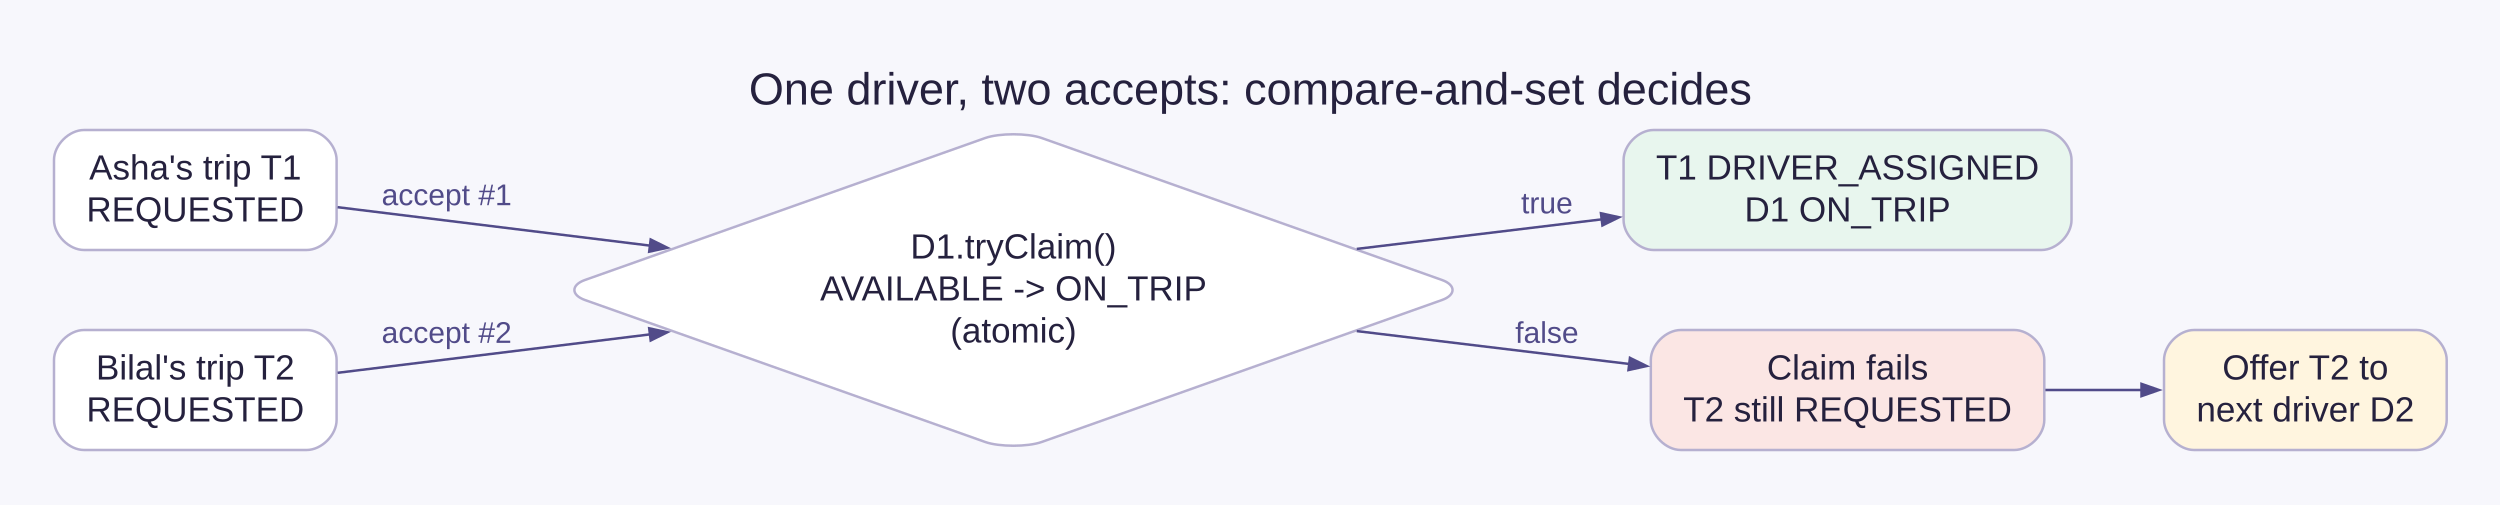
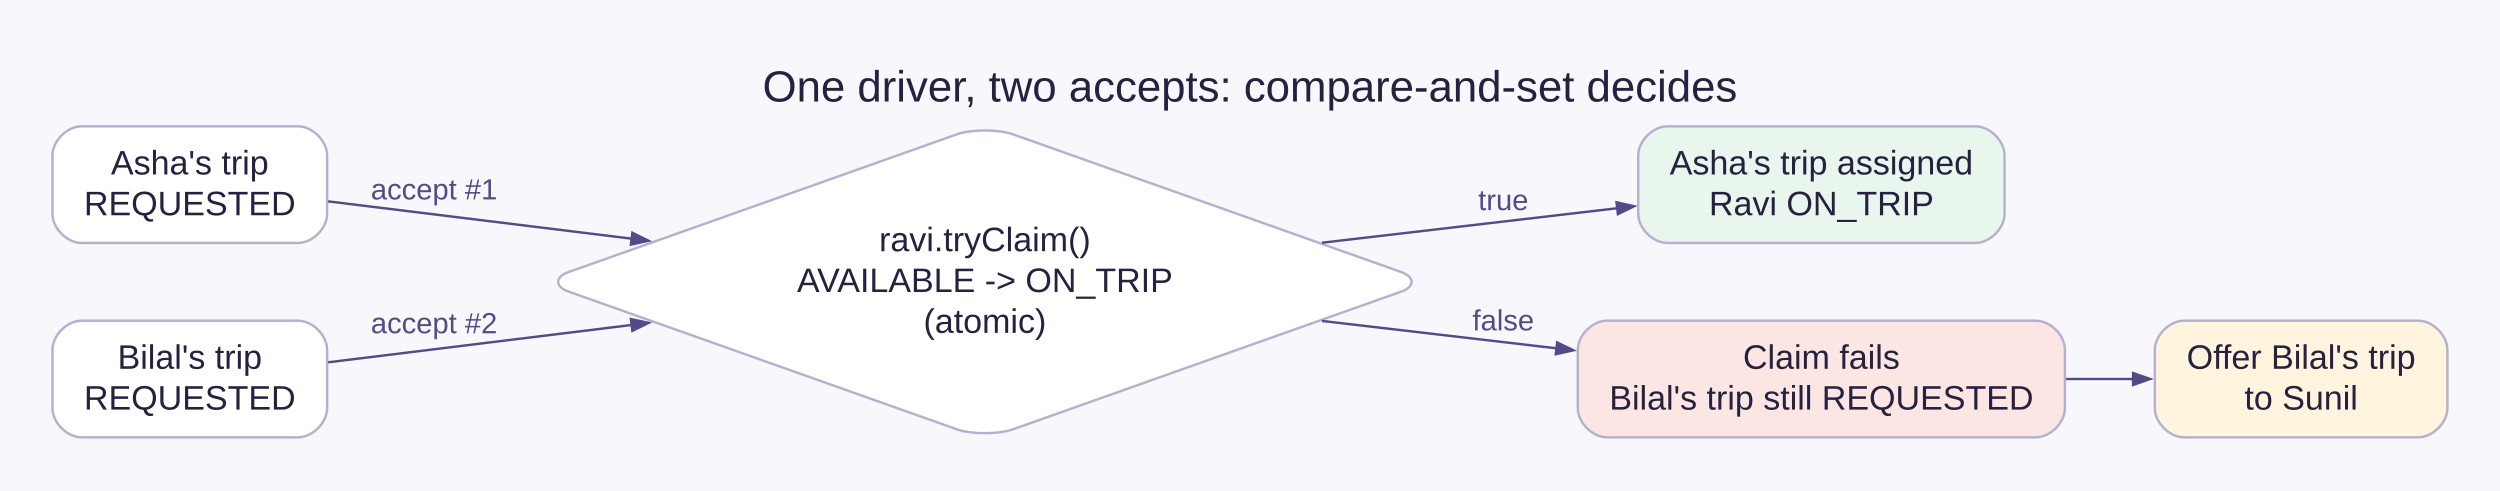
- <svg xmlns="http://www.w3.org/2000/svg" width="1000pt" height="202pt" viewBox="0.00 0.00 1000.00 202.00" role="img" aria-labelledby="lld-7-race-title lld-7-race-desc">
+ <svg xmlns="http://www.w3.org/2000/svg" width="1029pt" height="202pt" viewBox="0.00 0.00 1029.00 202.00" role="img" aria-labelledby="lld-7-race-title lld-7-race-desc">
  <g id="graph0" class="graph" transform="scale(1 1) rotate(0) translate(21.6 180.8)">
-     <polygon fill="#f7f7fc" stroke="none" points="-21.6,21.6 -21.6,-180.8 978.68,-180.8 978.68,21.6 -21.6,21.6" />
-     <text xml:space="preserve" text-anchor="middle" x="478.54" y="-139" font-family="Arial" font-size="18.00" fill="#25213e">One driver, two accepts: compare-and-set decides</text>
+     <polygon fill="#f7f7fc" stroke="none" points="-21.6,21.6 -21.6,-180.8 1007.34,-180.8 1007.34,21.6 -21.6,21.6" />
+     <text xml:space="preserve" text-anchor="middle" x="492.87" y="-139" font-family="Arial" font-size="18.00" fill="#25213e">One driver, two accepts: compare-and-set decides</text>
    <g id="node1" class="node">
      <path fill="#ffffff" stroke="#b6b0d0" d="M101.04,-128.8C101.04,-128.8 12,-128.8 12,-128.8 6,-128.8 0,-122.8 0,-116.8 0,-116.8 0,-92.8 0,-92.8 0,-86.8 6,-80.8 12,-80.8 12,-80.8 101.04,-80.8 101.04,-80.8 107.04,-80.8 113.04,-86.8 113.04,-92.8 113.04,-92.8 113.04,-116.8 113.04,-116.8 113.04,-122.8 107.04,-128.8 101.04,-128.8" />
-       <text xml:space="preserve" text-anchor="middle" x="56.52" y="-109" font-family="Arial" font-size="14.00" fill="#25213e">Asha's trip T1</text>
+       <text xml:space="preserve" text-anchor="middle" x="56.52" y="-109" font-family="Arial" font-size="14.00" fill="#25213e">Asha's trip</text>
      <text xml:space="preserve" text-anchor="middle" x="56.52" y="-92.2" font-family="Arial" font-size="14.00" fill="#25213e">REQUESTED</text>
    </g>
    <g id="node3" class="node">
      <path fill="#ffffff" stroke="#b6b0d0" d="M372.47,-125.59C372.47,-125.59 212.39,-68.81 212.39,-68.81 206.74,-66.81 206.74,-62.79 212.39,-60.79 212.39,-60.79 372.47,-4.01 372.47,-4.01 378.13,-2.01 389.44,-2.01 395.09,-4.01 395.09,-4.01 555.18,-60.79 555.18,-60.79 560.83,-62.79 560.83,-66.81 555.18,-68.81 555.18,-68.81 395.09,-125.59 395.09,-125.59 389.44,-127.59 378.13,-127.59 372.47,-125.59" />
-       <text xml:space="preserve" text-anchor="middle" x="383.78" y="-77.4" font-family="Arial" font-size="14.00" fill="#25213e">D1.tryClaim()</text>
+       <text xml:space="preserve" text-anchor="middle" x="383.78" y="-77.4" font-family="Arial" font-size="14.00" fill="#25213e">ravi.tryClaim()</text>
      <text xml:space="preserve" text-anchor="middle" x="383.78" y="-60.6" font-family="Arial" font-size="14.00" fill="#25213e">AVAILABLE -&gt; ON_TRIP</text>
      <text xml:space="preserve" text-anchor="middle" x="383.78" y="-43.8" font-family="Arial" font-size="14.00" fill="#25213e">(atomic)</text>
    </g>
    <g id="edge1" class="edge">
      <path fill="none" stroke="#514b89" d="M113.44,-97.92C148.06,-93.67 194.24,-87.99 238.58,-82.53" />
      <polygon fill="#514b89" stroke="#514b89" points="238.68,-84.99 245.33,-81.7 238.08,-80.13 238.68,-84.99" />
      <text xml:space="preserve" text-anchor="middle" x="157.06" y="-98.73" font-family="Arial" font-size="12.00" fill="#514b89">accept #1</text>
    </g>
    <g id="node2" class="node">
      <path fill="#ffffff" stroke="#b6b0d0" d="M101.04,-48.8C101.04,-48.8 12,-48.8 12,-48.8 6,-48.8 0,-42.8 0,-36.8 0,-36.8 0,-12.8 0,-12.8 0,-6.8 6,-0.8 12,-0.8 12,-0.8 101.04,-0.8 101.04,-0.8 107.04,-0.8 113.04,-6.8 113.04,-12.8 113.04,-12.8 113.04,-36.8 113.04,-36.8 113.04,-42.8 107.04,-48.8 101.04,-48.8" />
-       <text xml:space="preserve" text-anchor="middle" x="56.52" y="-29" font-family="Arial" font-size="14.00" fill="#25213e">Bilal's trip T2</text>
+       <text xml:space="preserve" text-anchor="middle" x="56.52" y="-29" font-family="Arial" font-size="14.00" fill="#25213e">Bilal's trip</text>
      <text xml:space="preserve" text-anchor="middle" x="56.52" y="-12.2" font-family="Arial" font-size="14.00" fill="#25213e">REQUESTED</text>
    </g>
    <g id="edge2" class="edge">
      <path fill="none" stroke="#514b89" d="M113.44,-31.68C148.06,-35.93 194.24,-41.61 238.58,-47.07" />
      <polygon fill="#514b89" stroke="#514b89" points="238.08,-49.47 245.33,-47.9 238.68,-44.61 238.08,-49.47" />
      <text xml:space="preserve" text-anchor="middle" x="157.06" y="-43.64" font-family="Arial" font-size="12.00" fill="#514b89">accept #2</text>
    </g>
    <g id="node4" class="node">
-       <path fill="#e8f6ee" stroke="#b6b0d0" d="M795.01,-128.8C795.01,-128.8 639.83,-128.8 639.83,-128.8 633.83,-128.8 627.83,-122.8 627.83,-116.8 627.83,-116.8 627.83,-92.8 627.83,-92.8 627.83,-86.8 633.83,-80.8 639.83,-80.8 639.83,-80.8 795.01,-80.8 795.01,-80.8 801.01,-80.8 807.01,-86.8 807.01,-92.8 807.01,-92.8 807.01,-116.8 807.01,-116.8 807.01,-122.8 801.01,-128.8 795.01,-128.8" />
-       <text xml:space="preserve" text-anchor="middle" x="717.42" y="-109" font-family="Arial" font-size="14.00" fill="#25213e">T1 DRIVER_ASSIGNED</text>
-       <text xml:space="preserve" text-anchor="middle" x="717.42" y="-92.2" font-family="Arial" font-size="14.00" fill="#25213e">D1 ON_TRIP</text>
+       <path fill="#e8f6ee" stroke="#b6b0d0" d="M791.47,-128.8C791.47,-128.8 664.7,-128.8 664.7,-128.8 658.7,-128.8 652.7,-122.8 652.7,-116.8 652.7,-116.8 652.7,-92.8 652.7,-92.8 652.7,-86.8 658.7,-80.8 664.7,-80.8 664.7,-80.8 791.47,-80.8 791.47,-80.8 797.47,-80.8 803.47,-86.8 803.47,-92.8 803.47,-92.8 803.47,-116.8 803.47,-116.8 803.47,-122.8 797.47,-128.8 791.47,-128.8" />
+       <text xml:space="preserve" text-anchor="middle" x="728.09" y="-109" font-family="Arial" font-size="14.00" fill="#25213e">Asha's trip assigned</text>
+       <text xml:space="preserve" text-anchor="middle" x="728.09" y="-92.2" font-family="Arial" font-size="14.00" fill="#25213e">Ravi ON_TRIP</text>
    </g>
    <g id="edge3" class="edge">
-       <path fill="none" stroke="#514b89" d="M521.11,-81.24C554.07,-85.22 588.64,-89.39 619.38,-93.1" />
-       <polygon fill="#514b89" stroke="#514b89" points="618.78,-95.49 626.02,-93.9 619.37,-90.63 618.78,-95.49" />
-       <text xml:space="preserve" text-anchor="middle" x="597.16" y="-95.46" font-family="Arial" font-size="12.00" fill="#514b89">true</text>
+       <path fill="none" stroke="#514b89" d="M522.53,-80.9C563.81,-85.72 607.79,-90.86 644.34,-95.13" />
+       <polygon fill="#514b89" stroke="#514b89" points="643.77,-97.53 651,-95.91 644.34,-92.66 643.77,-97.53" />
+       <text xml:space="preserve" text-anchor="middle" x="597.16" y="-94.32" font-family="Arial" font-size="12.00" fill="#514b89">true</text>
    </g>
    <g id="node5" class="node">
-       <path fill="#fbe6e4" stroke="#b6b0d0" d="M784.12,-48.8C784.12,-48.8 650.73,-48.8 650.73,-48.8 644.73,-48.8 638.73,-42.8 638.73,-36.8 638.73,-36.8 638.73,-12.8 638.73,-12.8 638.73,-6.8 644.73,-0.8 650.73,-0.8 650.73,-0.8 784.12,-0.8 784.12,-0.8 790.12,-0.8 796.12,-6.8 796.12,-12.8 796.12,-12.8 796.12,-36.8 796.12,-36.8 796.12,-42.8 790.12,-48.8 784.12,-48.8" />
-       <text xml:space="preserve" text-anchor="middle" x="717.42" y="-29" font-family="Arial" font-size="14.00" fill="#25213e">Claim fails</text>
-       <text xml:space="preserve" text-anchor="middle" x="717.42" y="-12.2" font-family="Arial" font-size="14.00" fill="#25213e">T2 still REQUESTED</text>
+       <path fill="#fbe6e4" stroke="#b6b0d0" d="M816.34,-48.8C816.34,-48.8 639.83,-48.8 639.83,-48.8 633.83,-48.8 627.83,-42.8 627.83,-36.8 627.83,-36.8 627.83,-12.8 627.83,-12.8 627.83,-6.8 633.83,-0.8 639.83,-0.8 639.83,-0.8 816.34,-0.8 816.34,-0.8 822.34,-0.8 828.34,-6.8 828.34,-12.8 828.34,-12.8 828.34,-36.8 828.34,-36.8 828.34,-42.8 822.34,-48.8 816.34,-48.8" />
+       <text xml:space="preserve" text-anchor="middle" x="728.09" y="-29" font-family="Arial" font-size="14.00" fill="#25213e">Claim fails</text>
+       <text xml:space="preserve" text-anchor="middle" x="728.09" y="-12.2" font-family="Arial" font-size="14.00" fill="#25213e">Bilal's trip still REQUESTED</text>
    </g>
    <g id="edge4" class="edge">
-       <path fill="none" stroke="#514b89" d="M521.11,-48.36C558,-43.91 596.91,-39.22 630.2,-35.2" />
-       <polygon fill="#514b89" stroke="#514b89" points="630.38,-37.65 637.04,-34.38 629.79,-32.78 630.38,-37.65" />
-       <text xml:space="preserve" text-anchor="middle" x="597.16" y="-43.64" font-family="Arial" font-size="12.00" fill="#514b89">false</text>
+       <path fill="none" stroke="#514b89" d="M522.53,-48.7C554.76,-44.94 588.64,-40.98 619.34,-37.39" />
+       <polygon fill="#514b89" stroke="#514b89" points="619.32,-39.86 625.99,-36.61 618.76,-34.99 619.32,-39.86" />
+       <text xml:space="preserve" text-anchor="middle" x="597.16" y="-44.82" font-family="Arial" font-size="12.00" fill="#514b89">false</text>
    </g>
    <g id="node6" class="node">
-       <path fill="#fff5df" stroke="#b6b0d0" d="M945.08,-48.8C945.08,-48.8 856.01,-48.8 856.01,-48.8 850.01,-48.8 844.01,-42.8 844.01,-36.8 844.01,-36.8 844.01,-12.8 844.01,-12.8 844.01,-6.8 850.01,-0.8 856.01,-0.8 856.01,-0.8 945.08,-0.8 945.08,-0.8 951.08,-0.8 957.08,-6.8 957.08,-12.8 957.08,-12.8 957.08,-36.8 957.08,-36.8 957.08,-42.8 951.08,-48.8 945.08,-48.8" />
-       <text xml:space="preserve" text-anchor="middle" x="900.55" y="-29" font-family="Arial" font-size="14.00" fill="#25213e">Offer T2 to</text>
-       <text xml:space="preserve" text-anchor="middle" x="900.55" y="-12.2" font-family="Arial" font-size="14.00" fill="#25213e">next driver D2</text>
+       <path fill="#fff5df" stroke="#b6b0d0" d="M973.74,-48.8C973.74,-48.8 877.34,-48.8 877.34,-48.8 871.34,-48.8 865.34,-42.8 865.34,-36.8 865.34,-36.8 865.34,-12.8 865.34,-12.8 865.34,-6.8 871.34,-0.8 877.34,-0.8 877.34,-0.8 973.74,-0.8 973.74,-0.8 979.74,-0.8 985.74,-6.8 985.74,-12.8 985.74,-12.8 985.74,-36.8 985.74,-36.8 985.74,-42.8 979.74,-48.8 973.74,-48.8" />
+       <text xml:space="preserve" text-anchor="middle" x="925.54" y="-29" font-family="Arial" font-size="14.00" fill="#25213e">Offer Bilal's trip</text>
+       <text xml:space="preserve" text-anchor="middle" x="925.54" y="-12.2" font-family="Arial" font-size="14.00" fill="#25213e">to Sunil</text>
    </g>
    <g id="edge5" class="edge">
-       <path fill="none" stroke="#514b89" d="M796.55,-24.8C809.39,-24.8 822.56,-24.8 835.02,-24.8" />
-       <polygon fill="#514b89" stroke="#514b89" points="835,-27.25 842,-24.8 835,-22.35 835,-27.25" />
+       <path fill="none" stroke="#514b89" d="M828.82,-24.8C838.16,-24.8 847.48,-24.8 856.43,-24.8" />
+       <polygon fill="#514b89" stroke="#514b89" points="856.38,-27.25 863.38,-24.8 856.38,-22.35 856.38,-27.25" />
    </g>
  </g>
</svg>
